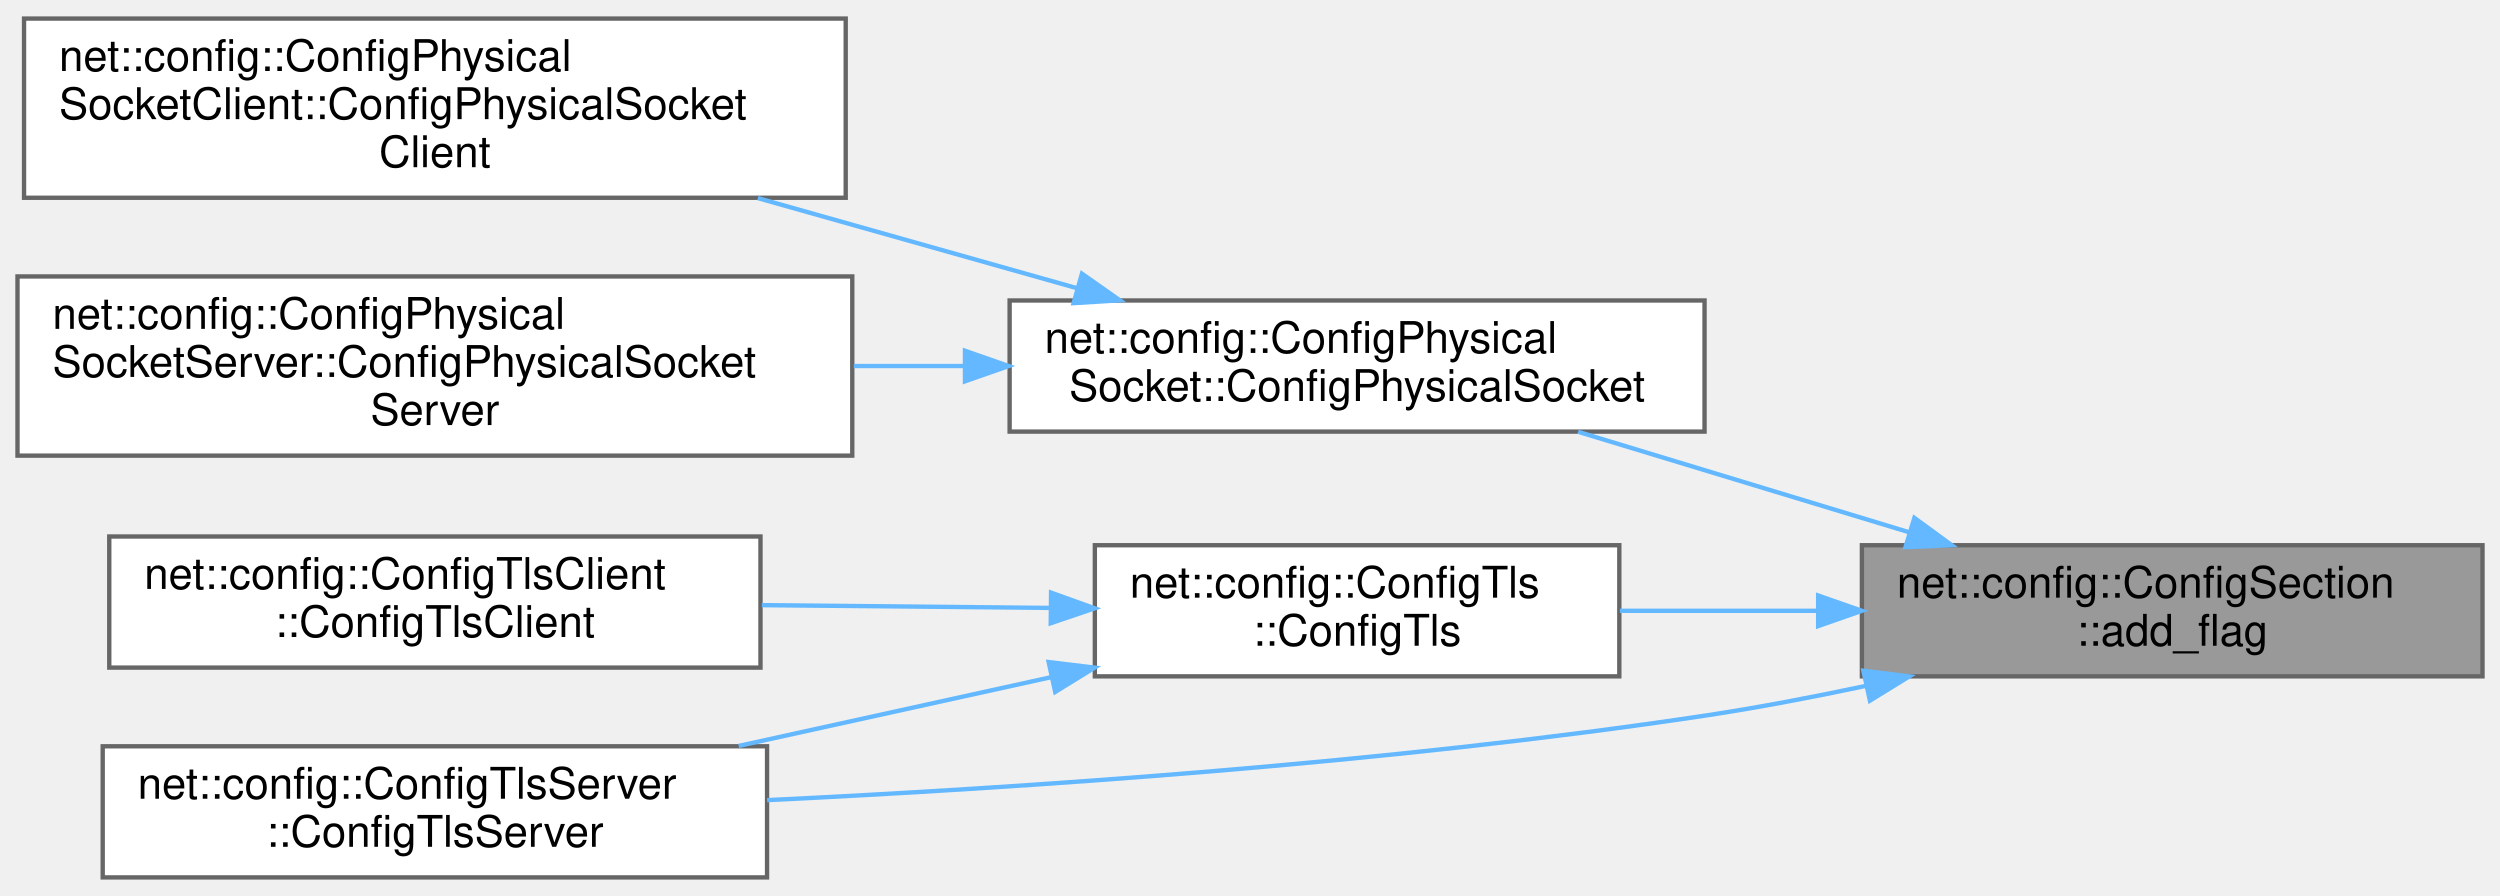
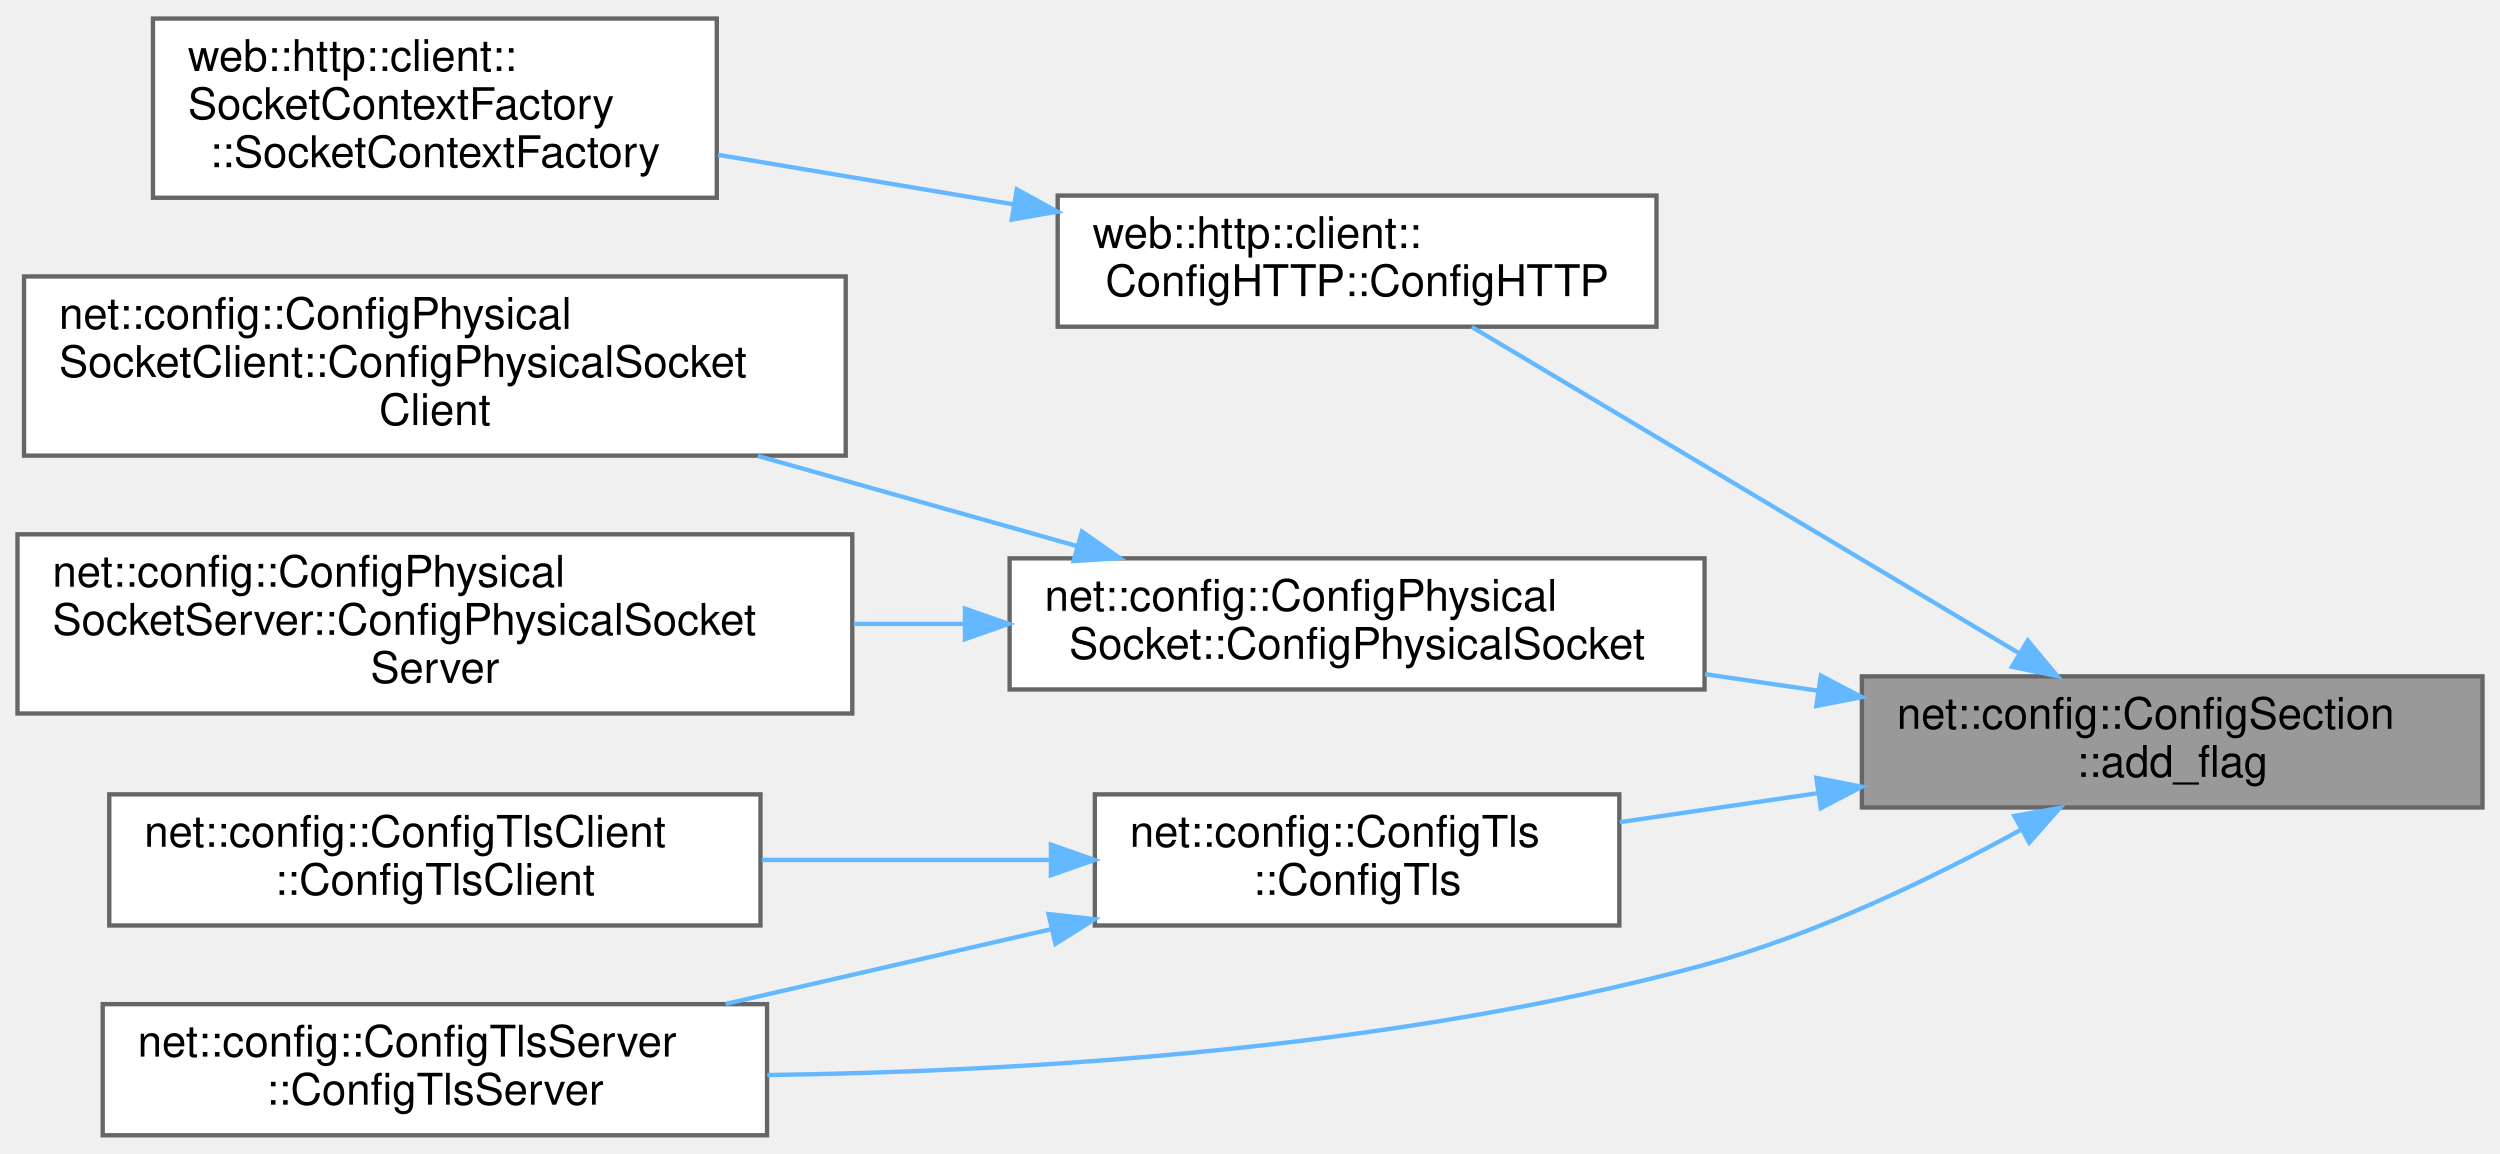
- <svg xmlns="http://www.w3.org/2000/svg" xmlns:xlink="http://www.w3.org/1999/xlink" width="572pt" height="205pt" viewBox="0.00 0.00 572.00 204.50">
-   <g id="graph0" class="graph" transform="scale(1 1) rotate(0) translate(4 200.5)">
+ <svg xmlns="http://www.w3.org/2000/svg" xmlns:xlink="http://www.w3.org/1999/xlink" width="572pt" height="264pt" viewBox="0.00 0.00 572.00 263.50">
+   <g id="graph0" class="graph" transform="scale(1 1) rotate(0) translate(4 259.5)">
    <g id="Node000001" class="node">
      <g id="a_Node000001">
        <a xlink:title=" ">
-           <polygon fill="#999999" stroke="#666666" points="564,-76 422,-76 422,-46 564,-46 564,-76" />
-           <text text-anchor="start" x="430" y="-64" font-family="Helvetica,sans-Serif" font-size="10.00">net::config::ConfigSection</text>
-           <text text-anchor="middle" x="493" y="-53" font-family="Helvetica,sans-Serif" font-size="10.00">::add_flag</text>
+           <polygon fill="#999999" stroke="#666666" points="564,-105 422,-105 422,-75 564,-75 564,-105" />
+           <text text-anchor="start" x="430" y="-93" font-family="Helvetica,sans-Serif" font-size="10.00">net::config::ConfigSection</text>
+           <text text-anchor="middle" x="493" y="-82" font-family="Helvetica,sans-Serif" font-size="10.00">::add_flag</text>
        </a>
      </g>
    </g>
    <g id="Node000002" class="node">
      <g id="a_Node000002">
+         <a xlink:href="classweb_1_1http_1_1client_1_1ConfigHTTP.html#adb6a927aecea249ed7c2ebae07b29f9c" target="_top" xlink:title=" ">
+           <polygon fill="white" stroke="#666666" points="375,-215 238,-215 238,-185 375,-185 375,-215" />
+           <text text-anchor="start" x="246" y="-203" font-family="Helvetica,sans-Serif" font-size="10.00">web::http::client::</text>
+           <text text-anchor="middle" x="306.5" y="-192" font-family="Helvetica,sans-Serif" font-size="10.00">ConfigHTTP::ConfigHTTP</text>
+         </a>
+       </g>
+     </g>
+     <g id="edge1_Node000001_Node000002" class="edge">
+       <g id="a_edge1_Node000001_Node000002">
+         <a xlink:title=" ">
+           <path fill="none" stroke="#63b8ff" d="M457.98,-110.28C421.75,-131.88 365.23,-165.58 332.76,-184.94" />
+           <polygon fill="#63b8ff" stroke="#63b8ff" points="459.94,-113.19 466.73,-105.06 456.35,-107.18 459.94,-113.19" />
+         </a>
+       </g>
+     </g>
+     <g id="Node000004" class="node">
+       <g id="a_Node000004">
        <a xlink:href="classnet_1_1config_1_1ConfigPhysicalSocket.html#a81ee28df66c529d2d9aecd10dc50b0cb" target="_top" xlink:title=" ">
          <polygon fill="white" stroke="#666666" points="386,-132 227,-132 227,-102 386,-102 386,-132" />
          <text text-anchor="start" x="235" y="-120" font-family="Helvetica,sans-Serif" font-size="10.00">net::config::ConfigPhysical</text>
          <text text-anchor="middle" x="306.5" y="-109" font-family="Helvetica,sans-Serif" font-size="10.00">Socket::ConfigPhysicalSocket</text>
        </a>
      </g>
    </g>
-     <g id="edge1_Node000001_Node000002" class="edge">
-       <g id="a_edge1_Node000001_Node000002">
+     <g id="edge3_Node000001_Node000004" class="edge">
+       <g id="a_edge3_Node000001_Node000004">
        <a xlink:title=" ">
-           <path fill="none" stroke="#63b8ff" d="M432.7,-79C408.3,-86.41 380.36,-94.88 357.08,-101.95" />
-           <polygon fill="#63b8ff" stroke="#63b8ff" points="434.01,-82.26 442.56,-76.01 431.97,-75.56 434.01,-82.26" />
-         </a>
-       </g>
-     </g>
-     <g id="Node000005" class="node">
-       <g id="a_Node000005">
-         <a xlink:href="classnet_1_1config_1_1ConfigTls.html#ab42f16c4c14faadd14ecb75eb1f260bb" target="_top" xlink:title=" ">
-           <polygon fill="white" stroke="#666666" points="366.5,-76 246.5,-76 246.5,-46 366.5,-46 366.5,-76" />
-           <text text-anchor="start" x="254.5" y="-64" font-family="Helvetica,sans-Serif" font-size="10.00">net::config::ConfigTls</text>
-           <text text-anchor="middle" x="306.5" y="-53" font-family="Helvetica,sans-Serif" font-size="10.00">::ConfigTls</text>
-         </a>
-       </g>
-     </g>
-     <g id="edge4_Node000001_Node000005" class="edge">
-       <g id="a_edge4_Node000001_Node000005">
-         <a xlink:title=" ">
-           <path fill="none" stroke="#63b8ff" d="M411.61,-61C396.5,-61 380.95,-61 366.63,-61" />
-           <polygon fill="#63b8ff" stroke="#63b8ff" points="411.99,-64.5 421.99,-61 411.99,-57.5 411.99,-64.5" />
+           <path fill="none" stroke="#63b8ff" d="M411.99,-101.71C403.41,-102.96 394.68,-104.24 386.11,-105.5" />
+           <polygon fill="#63b8ff" stroke="#63b8ff" points="412.6,-105.16 421.99,-100.25 411.58,-98.23 412.6,-105.16" />
        </a>
      </g>
    </g>
    <g id="Node000007" class="node">
      <g id="a_Node000007">
+         <a xlink:href="classnet_1_1config_1_1ConfigTls.html#ab42f16c4c14faadd14ecb75eb1f260bb" target="_top" xlink:title=" ">
+           <polygon fill="white" stroke="#666666" points="366.5,-78 246.5,-78 246.5,-48 366.5,-48 366.5,-78" />
+           <text text-anchor="start" x="254.5" y="-66" font-family="Helvetica,sans-Serif" font-size="10.00">net::config::ConfigTls</text>
+           <text text-anchor="middle" x="306.5" y="-55" font-family="Helvetica,sans-Serif" font-size="10.00">::ConfigTls</text>
+         </a>
+       </g>
+     </g>
+     <g id="edge6_Node000001_Node000007" class="edge">
+       <g id="a_edge6_Node000001_Node000007">
+         <a xlink:title=" ">
+           <path fill="none" stroke="#63b8ff" d="M412.05,-78.3C396.8,-76.07 381.09,-73.77 366.63,-71.65" />
+           <polygon fill="#63b8ff" stroke="#63b8ff" points="411.58,-81.77 421.99,-79.75 412.6,-74.84 411.58,-81.77" />
+         </a>
+       </g>
+     </g>
+     <g id="Node000009" class="node">
+       <g id="a_Node000009">
        <a xlink:href="classnet_1_1config_1_1ConfigTlsServer.html#a44171b2eb48f19d0faec39d2c7965a1a" target="_top" xlink:title=" ">
          <polygon fill="white" stroke="#666666" points="171.5,-30 19.5,-30 19.5,0 171.5,0 171.5,-30" />
          <text text-anchor="start" x="27.5" y="-18" font-family="Helvetica,sans-Serif" font-size="10.00">net::config::ConfigTlsServer</text>
          <text text-anchor="middle" x="95.5" y="-7" font-family="Helvetica,sans-Serif" font-size="10.00">::ConfigTlsServer</text>
        </a>
      </g>
    </g>
-     <g id="edge7_Node000001_Node000007" class="edge">
-       <g id="a_edge7_Node000001_Node000007">
+     <g id="edge9_Node000001_Node000009" class="edge">
+       <g id="a_edge9_Node000001_Node000009">
        <a xlink:title=" ">
-           <path fill="none" stroke="#63b8ff" d="M422.75,-43.79C410.56,-41.2 397.95,-38.8 386,-37 313.6,-26.11 230.16,-20.5 171.52,-17.68" />
-           <polygon fill="#63b8ff" stroke="#63b8ff" points="422.35,-47.28 432.86,-46 423.84,-40.44 422.35,-47.28" />
+           <path fill="none" stroke="#63b8ff" d="M458.49,-69.96C438.23,-58.85 411.46,-45.93 386,-39 314.95,-19.67 230.78,-14.59 171.56,-13.78" />
+           <polygon fill="#63b8ff" stroke="#63b8ff" points="456.88,-73.07 467.31,-74.9 460.3,-66.96 456.88,-73.07" />
        </a>
      </g>
    </g>
    <g id="Node000003" class="node">
      <g id="a_Node000003">
+         <a xlink:href="classweb_1_1http_1_1client_1_1SocketContextFactory.html#a169bcdec2befe798419bb538b2e54f46" target="_top" xlink:title=" ">
+           <polygon fill="white" stroke="#666666" points="160,-255.5 31,-255.5 31,-214.5 160,-214.5 160,-255.5" />
+           <text text-anchor="start" x="39" y="-243.5" font-family="Helvetica,sans-Serif" font-size="10.00">web::http::client::</text>
+           <text text-anchor="start" x="39" y="-232.5" font-family="Helvetica,sans-Serif" font-size="10.00">SocketContextFactory</text>
+           <text text-anchor="middle" x="95.5" y="-221.5" font-family="Helvetica,sans-Serif" font-size="10.00">::SocketContextFactory</text>
+         </a>
+       </g>
+     </g>
+     <g id="edge2_Node000002_Node000003" class="edge">
+       <g id="a_edge2_Node000002_Node000003">
+         <a xlink:title=" ">
+           <path fill="none" stroke="#63b8ff" d="M227.85,-213C205.59,-216.73 181.6,-220.75 160.28,-224.32" />
+           <polygon fill="#63b8ff" stroke="#63b8ff" points="228.65,-216.42 237.93,-211.32 227.49,-209.51 228.65,-216.42" />
+         </a>
+       </g>
+     </g>
+     <g id="Node000005" class="node">
+       <g id="a_Node000005">
        <a xlink:href="classnet_1_1config_1_1ConfigPhysicalSocketClient.html#a296312ab0c5fe6ed69e7c72e512ee7e5" target="_top" xlink:title=" ">
          <polygon fill="white" stroke="#666666" points="189.5,-196.5 1.5,-196.5 1.5,-155.5 189.5,-155.5 189.5,-196.5" />
          <text text-anchor="start" x="9.5" y="-184.5" font-family="Helvetica,sans-Serif" font-size="10.00">net::config::ConfigPhysical</text>
          <text text-anchor="start" x="9.5" y="-173.5" font-family="Helvetica,sans-Serif" font-size="10.00">SocketClient::ConfigPhysicalSocket</text>
          <text text-anchor="middle" x="95.5" y="-162.5" font-family="Helvetica,sans-Serif" font-size="10.00">Client</text>
        </a>
      </g>
    </g>
-     <g id="edge2_Node000002_Node000003" class="edge">
-       <g id="a_edge2_Node000002_Node000003">
+     <g id="edge4_Node000004_Node000005" class="edge">
+       <g id="a_edge4_Node000004_Node000005">
        <a xlink:title=" ">
          <path fill="none" stroke="#63b8ff" d="M242.56,-134.77C219.51,-141.27 193.24,-148.69 169.4,-155.42" />
          <polygon fill="#63b8ff" stroke="#63b8ff" points="243.55,-138.13 252.22,-132.04 241.64,-131.39 243.55,-138.13" />
        </a>
      </g>
    </g>
-     <g id="Node000004" class="node">
-       <g id="a_Node000004">
+     <g id="Node000006" class="node">
+       <g id="a_Node000006">
        <a xlink:href="classnet_1_1config_1_1ConfigPhysicalSocketServer.html#a2dcb1e4ab807cae99c773d16ae8f4b13" target="_top" xlink:title=" ">
          <polygon fill="white" stroke="#666666" points="191,-137.5 0,-137.5 0,-96.5 191,-96.5 191,-137.5" />
          <text text-anchor="start" x="8" y="-125.5" font-family="Helvetica,sans-Serif" font-size="10.00">net::config::ConfigPhysical</text>
          <text text-anchor="start" x="8" y="-114.5" font-family="Helvetica,sans-Serif" font-size="10.00">SocketServer::ConfigPhysicalSocket</text>
          <text text-anchor="middle" x="95.5" y="-103.5" font-family="Helvetica,sans-Serif" font-size="10.00">Server</text>
        </a>
      </g>
    </g>
-     <g id="edge3_Node000002_Node000004" class="edge">
-       <g id="a_edge3_Node000002_Node000004">
+     <g id="edge5_Node000004_Node000006" class="edge">
+       <g id="a_edge5_Node000004_Node000006">
        <a xlink:title=" ">
          <path fill="none" stroke="#63b8ff" d="M216.65,-117C208.28,-117 199.76,-117 191.34,-117" />
          <polygon fill="#63b8ff" stroke="#63b8ff" points="216.78,-120.5 226.78,-117 216.78,-113.5 216.78,-120.5" />
        </a>
      </g>
    </g>
-     <g id="Node000006" class="node">
-       <g id="a_Node000006">
+     <g id="Node000008" class="node">
+       <g id="a_Node000008">
        <a xlink:href="classnet_1_1config_1_1ConfigTlsClient.html#a99c4cacbda88efcd47fc508071a66c62" target="_top" xlink:title=" ">
          <polygon fill="white" stroke="#666666" points="170,-78 21,-78 21,-48 170,-48 170,-78" />
          <text text-anchor="start" x="29" y="-66" font-family="Helvetica,sans-Serif" font-size="10.00">net::config::ConfigTlsClient</text>
          <text text-anchor="middle" x="95.5" y="-55" font-family="Helvetica,sans-Serif" font-size="10.00">::ConfigTlsClient</text>
        </a>
      </g>
    </g>
-     <g id="edge5_Node000005_Node000006" class="edge">
-       <g id="a_edge5_Node000005_Node000006">
+     <g id="edge7_Node000007_Node000008" class="edge">
+       <g id="a_edge7_Node000007_Node000008">
        <a xlink:title=" ">
-           <path fill="none" stroke="#63b8ff" d="M236.25,-61.66C215.1,-61.87 191.76,-62.09 170.31,-62.29" />
-           <polygon fill="#63b8ff" stroke="#63b8ff" points="236.48,-65.16 246.45,-61.57 236.41,-58.16 236.48,-65.16" />
+           <path fill="none" stroke="#63b8ff" d="M236.25,-63C215.1,-63 191.76,-63 170.31,-63" />
+           <polygon fill="#63b8ff" stroke="#63b8ff" points="236.45,-66.5 246.45,-63 236.45,-59.5 236.45,-66.5" />
        </a>
      </g>
    </g>
-     <g id="edge6_Node000005_Node000007" class="edge">
-       <g id="a_edge6_Node000005_Node000007">
+     <g id="edge8_Node000007_Node000009" class="edge">
+       <g id="a_edge8_Node000007_Node000009">
        <a xlink:title=" ">
-           <path fill="none" stroke="#63b8ff" d="M236.44,-45.8C213.48,-40.75 187.93,-35.12 165.01,-30.08" />
-           <polygon fill="#63b8ff" stroke="#63b8ff" points="235.93,-49.27 246.45,-48 237.43,-42.43 235.93,-49.27" />
+           <path fill="none" stroke="#63b8ff" d="M236.69,-47.2C212.66,-41.68 185.77,-35.5 162.01,-30.05" />
+           <polygon fill="#63b8ff" stroke="#63b8ff" points="235.92,-50.61 246.45,-49.44 237.48,-43.79 235.92,-50.61" />
        </a>
      </g>
    </g>
  </g>
</svg>
